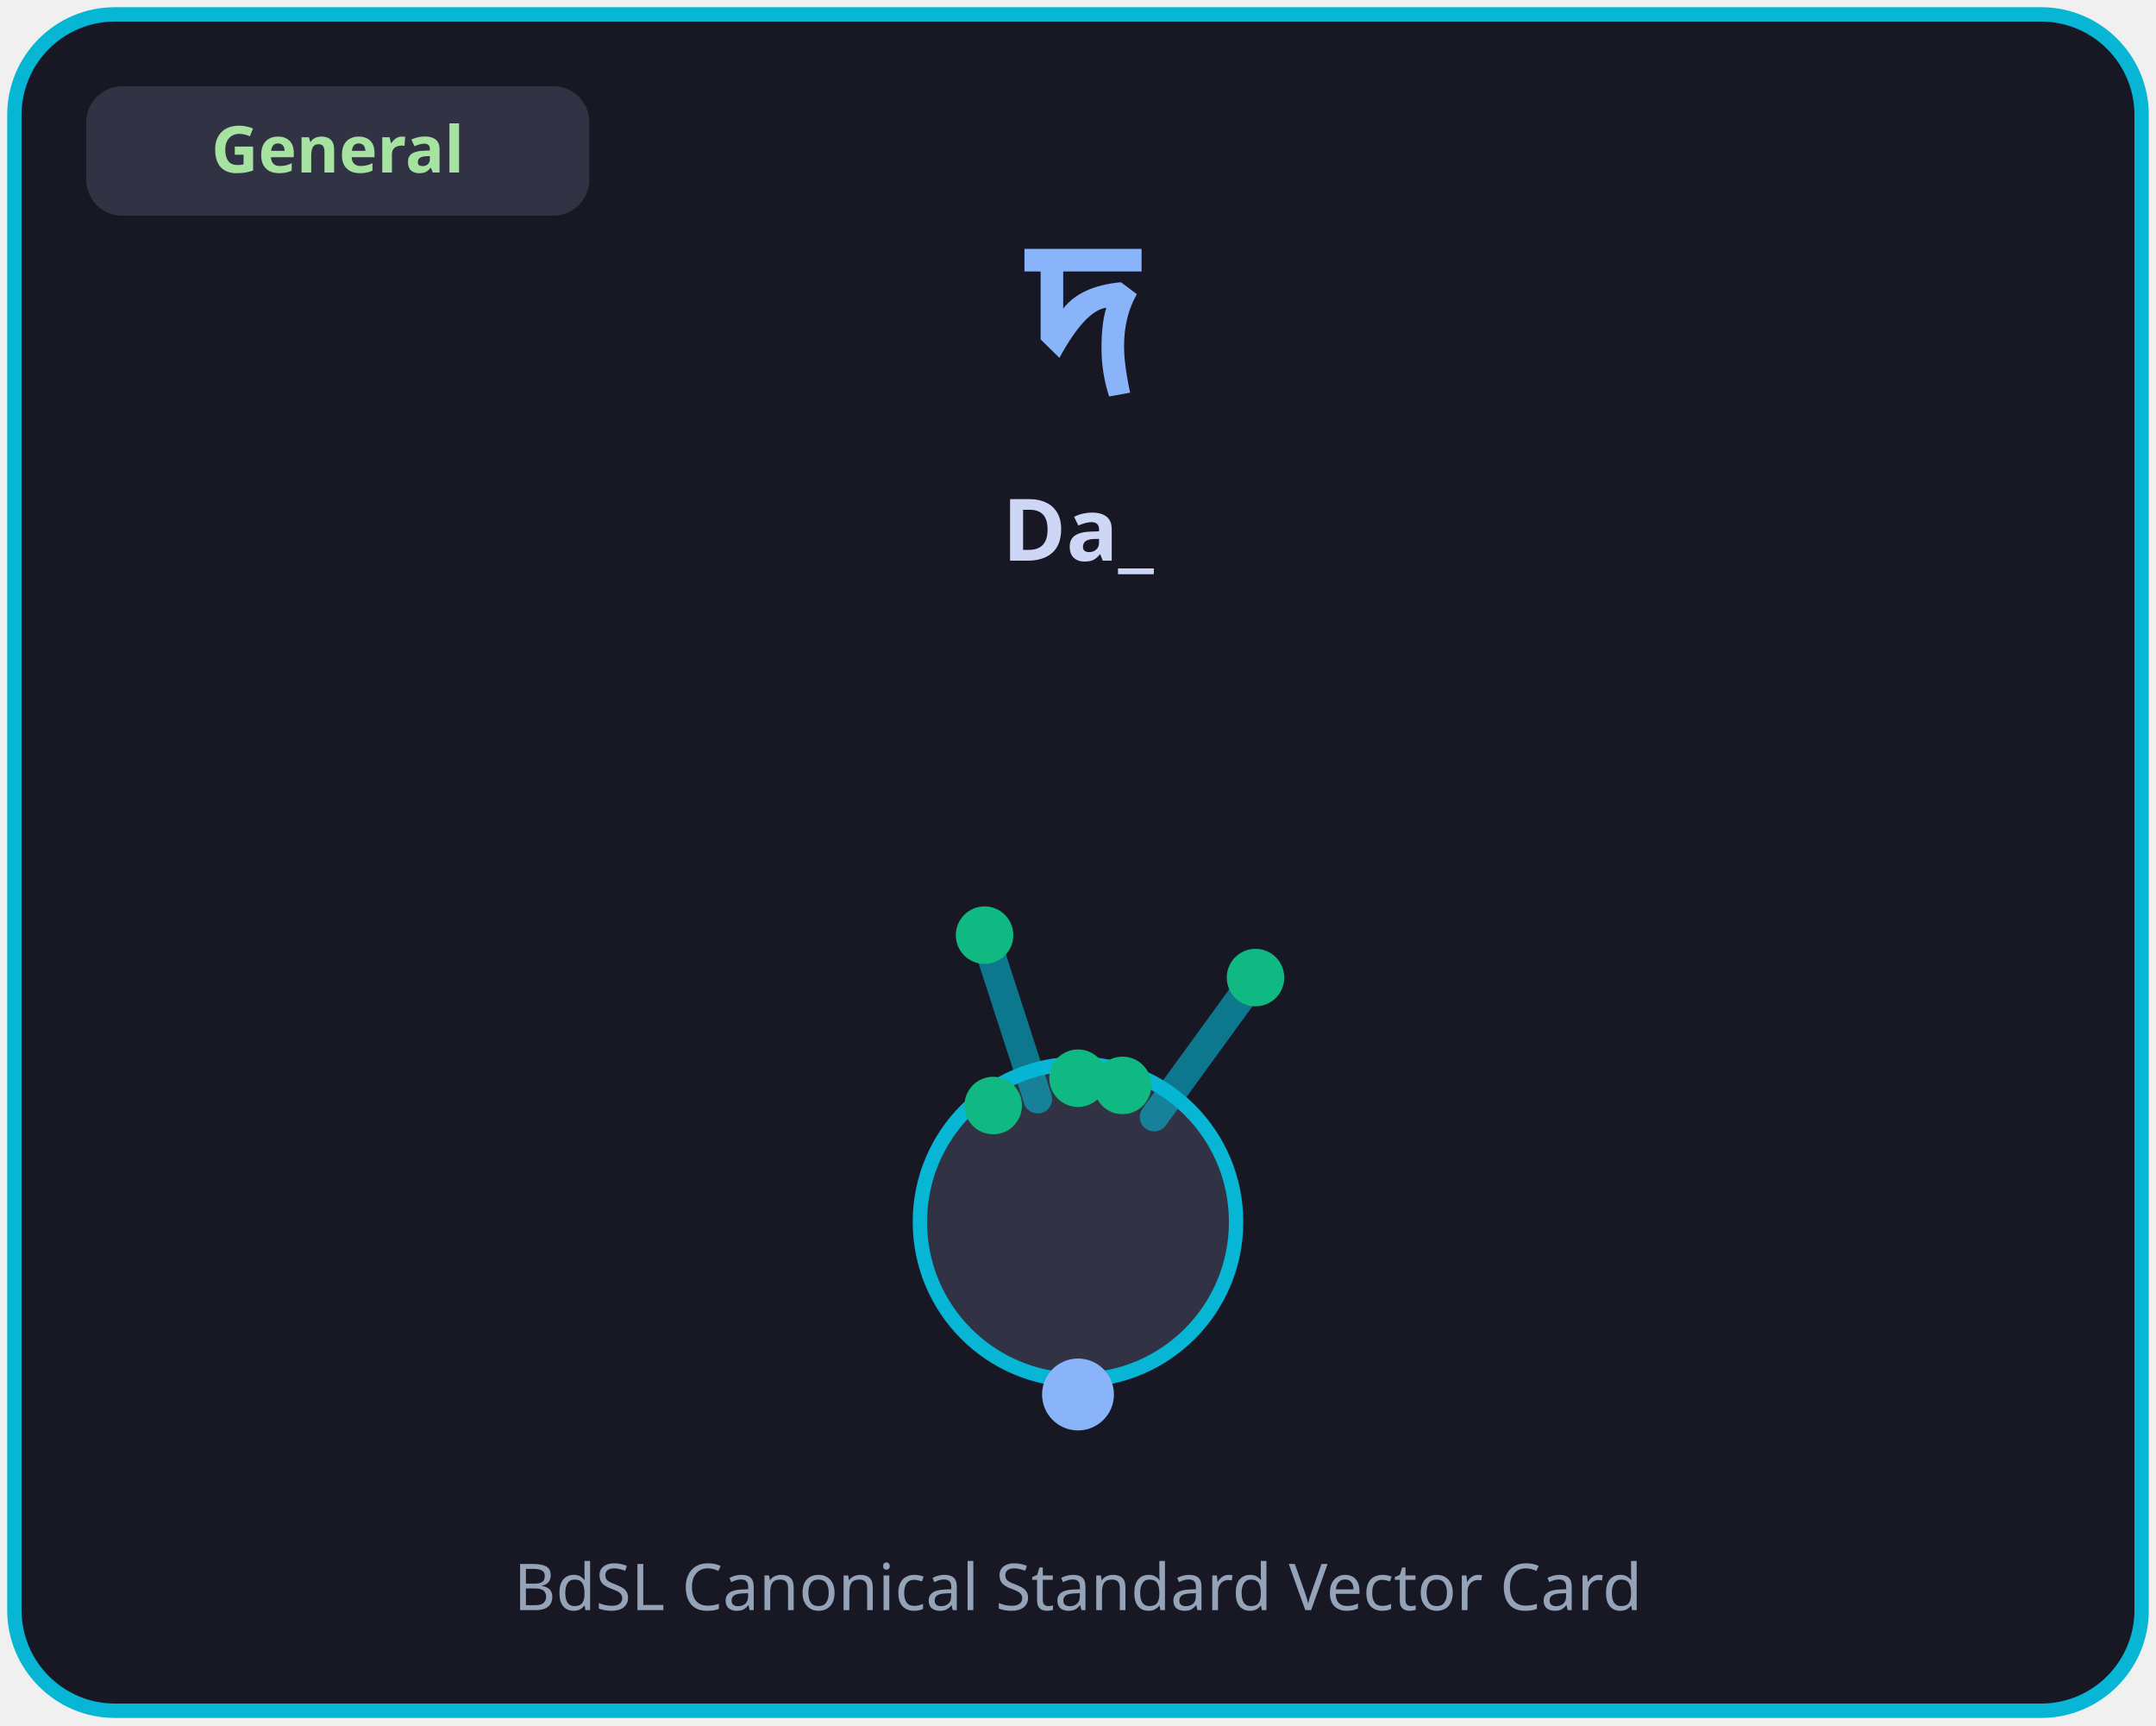
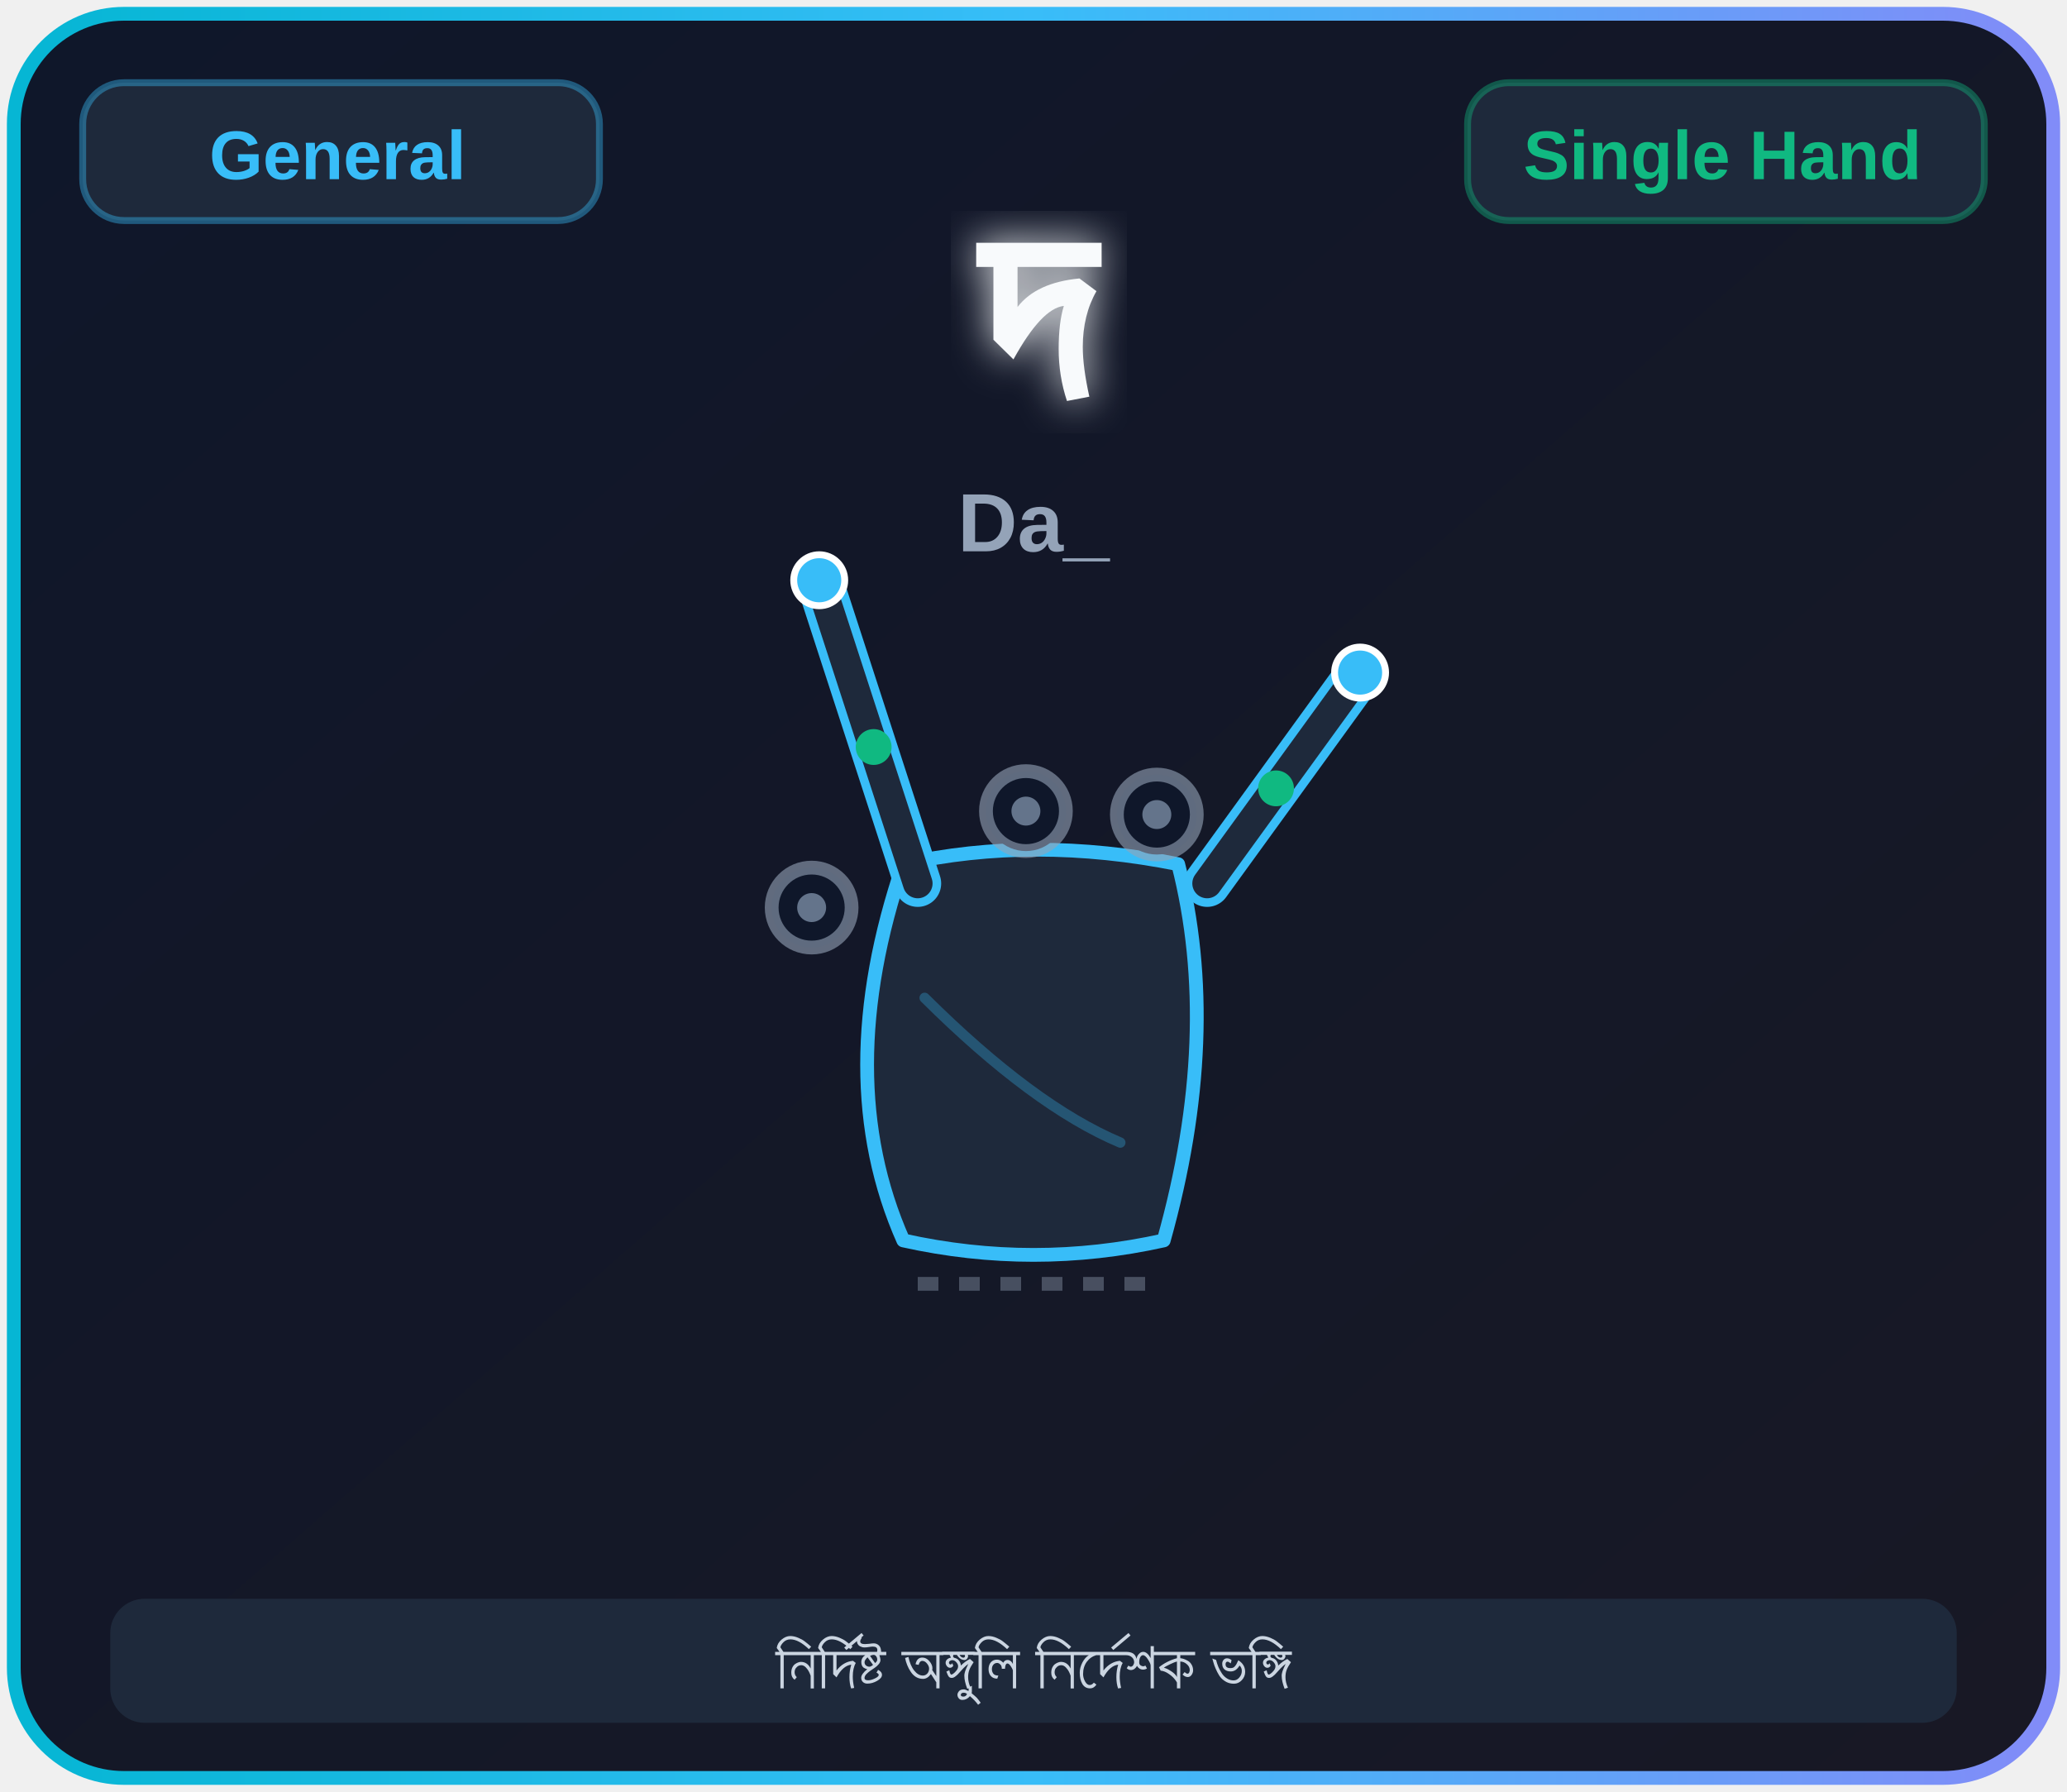
- <svg xmlns="http://www.w3.org/2000/svg" viewBox="0 0 300 240" width="300" height="240">
-   <rect width="296" height="236" x="2" y="2" rx="14" fill="#181825" stroke="#06B6D4" stroke-width="2" />
-   <rect x="12" y="12" width="70" height="18" rx="5" fill="#313244" />
-   <text x="47" y="24" fill="#A6E3A1" font-family="Segoe UI, sans-serif" font-size="9" font-weight="bold" text-anchor="middle">General</text>
-   <text x="150" y="55" fill="#89B4FA" font-family="SolaimanLipi, Arial, sans-serif" font-size="34" font-weight="bold" text-anchor="middle">দ</text>
-   <text x="150" y="78" fill="#CDD6F4" font-family="Segoe UI, sans-serif" font-size="12" font-weight="bold" text-anchor="middle">Da_</text>
-   <g transform="translate(0, 10)">
-     <circle cx="150" cy="160" r="22" fill="#313244" stroke="#06B6D4" stroke-width="2" />
-     <circle cx="150" cy="184" r="5" fill="#89B4FA" />
-     <line x1="139.4" y1="145.4" x2="138.2" y2="143.8" stroke="rgba(6, 182, 212, 0.6)" stroke-width="4" stroke-linecap="round" />
-     <circle cx="138.2" cy="143.8" r="4" fill="#10B981" />
-     <line x1="144.4" y1="142.9" x2="137.0" y2="120.1" stroke="rgba(6, 182, 212, 0.6)" stroke-width="4" stroke-linecap="round" />
-     <circle cx="137.0" cy="120.1" r="4" fill="#10B981" />
-     <line x1="150.0" y1="142.0" x2="150.0" y2="140.0" stroke="rgba(6, 182, 212, 0.6)" stroke-width="4" stroke-linecap="round" />
-     <circle cx="150.0" cy="140.0" r="4" fill="#10B981" />
-     <line x1="155.6" y1="142.9" x2="156.2" y2="141.0" stroke="rgba(6, 182, 212, 0.6)" stroke-width="4" stroke-linecap="round" />
-     <circle cx="156.2" cy="141.0" r="4" fill="#10B981" />
-     <line x1="160.6" y1="145.4" x2="174.7" y2="126.0" stroke="rgba(6, 182, 212, 0.6)" stroke-width="4" stroke-linecap="round" />
-     <circle cx="174.7" cy="126.0" r="4" fill="#10B981" />
+ <svg xmlns="http://www.w3.org/2000/svg" viewBox="0 0 300 260" width="300" height="260">
+   <defs>
+     <linearGradient id="cardBg" x1="0%" y1="0%" x2="100%" y2="100%">
+       <stop offset="0%" stop-color="#0F172A" />
+       <stop offset="100%" stop-color="#181825" />
+     </linearGradient>
+     <linearGradient id="borderGlow" x1="0%" y1="0%" x2="100%" y2="0%">
+       <stop offset="0%" stop-color="#06B6D4" />
+       <stop offset="50%" stop-color="#38BDF8" />
+       <stop offset="100%" stop-color="#818CF8" />
+     </linearGradient>
+     <filter id="glow" x="-20%" y="-20%" width="140%" height="140%">
+       <feGaussianBlur stdDeviation="3" result="blur" />
+       <feComposite in="SourceGraphic" in2="blur" operator="over" />
+     </filter>
+   </defs>
+   <rect width="296" height="256" x="2" y="2" rx="16" fill="url(#cardBg)" stroke="url(#borderGlow)" stroke-width="2" />
+   <rect x="12" y="12" width="75" height="20" rx="6" fill="#1E293B" stroke="rgba(56, 189, 248, 0.4)" stroke-width="1" />
+   <text x="49" y="26" fill="#38BDF8" font-family="'Segoe UI', Arial, sans-serif" font-size="10" font-weight="bold" text-anchor="middle">General</text>
+   <rect x="213" y="12" width="75" height="20" rx="6" fill="#1E293B" stroke="rgba(16, 185, 129, 0.4)" stroke-width="1" />
+   <text x="250" y="26" fill="#10B981" font-family="'Segoe UI', Arial, sans-serif" font-size="10" font-weight="bold" text-anchor="middle">Single Hand</text>
+   <text x="150" y="58" fill="#F8FAFC" font-family="'SolaimanLipi', 'Segoe UI', Arial, sans-serif" font-size="38" font-weight="900" text-anchor="middle" filter="url(#glow)">দ</text>
+   <text x="150" y="80" fill="#94A3B8" font-family="'Segoe UI', Arial, sans-serif" font-size="12" font-weight="600" text-anchor="middle">Da_</text>
+   <g id="hand_anatomy">
+     <path d="M 131.1,180.0 Q 150.0,184.2 168.9,180.0 Q 177.3,150.0 171.0,125.4 Q 150.0,121.2 131.1,125.4 Q 120.6,156.3 131.1,180.0 Z" fill="#1E293B" stroke="#38BDF8" stroke-width="2" stroke-linejoin="round" />
+     <path d="M 134.2,144.8 Q 150.0,160.5 162.6,165.8" fill="none" stroke="rgba(56, 189, 248, 0.3)" stroke-width="1.5" stroke-linecap="round" />
+     <line x1="133.2" y1="186.3" x2="166.8" y2="186.3" stroke="rgba(148, 163, 184, 0.4)" stroke-width="2" stroke-dasharray="3,3" />
+     <circle cx="117.8" cy="131.7" r="5.8" fill="#0F172A" stroke="rgba(148, 163, 184, 0.6)" stroke-width="2" />
+     <circle cx="117.8" cy="131.7" r="2.1" fill="#64748B" />
+     <line x1="133.2" y1="128.2" x2="118.9" y2="84.2" stroke="#38BDF8" stroke-width="6.8" stroke-linecap="round" />
+     <line x1="133.2" y1="128.2" x2="118.9" y2="84.2" stroke="#1E293B" stroke-width="4.3" stroke-linecap="round" />
+     <circle cx="126.8" cy="108.4" r="2.6" fill="#10B981" />
+     <circle cx="118.9" cy="84.2" r="3.7" fill="#38BDF8" stroke="#FFFFFF" stroke-width="1" />
+     <circle cx="148.9" cy="117.7" r="5.8" fill="#0F172A" stroke="rgba(148, 163, 184, 0.6)" stroke-width="2" />
+     <circle cx="148.9" cy="117.7" r="2.1" fill="#64748B" />
+     <circle cx="167.9" cy="118.2" r="5.8" fill="#0F172A" stroke="rgba(148, 163, 184, 0.6)" stroke-width="2" />
+     <circle cx="167.9" cy="118.2" r="2.1" fill="#64748B" />
+     <line x1="175.2" y1="128.2" x2="197.4" y2="97.6" stroke="#38BDF8" stroke-width="6.8" stroke-linecap="round" />
+     <line x1="175.2" y1="128.2" x2="197.4" y2="97.6" stroke="#1E293B" stroke-width="4.3" stroke-linecap="round" />
+     <circle cx="185.2" cy="114.4" r="2.6" fill="#10B981" />
+     <circle cx="197.4" cy="97.6" r="3.7" fill="#38BDF8" stroke="#FFFFFF" stroke-width="1" />
  </g>
-   <text x="150" y="224" fill="#94A3B8" font-family="Segoe UI, sans-serif" font-size="9" text-anchor="middle">BdSL Canonical Standard Vector Card</text>
+   <rect x="16" y="232" width="268" height="18" rx="5" fill="#1E293B" />
+   <text x="150" y="245" fill="#CBD5E1" font-family="'Segoe UI', Arial, sans-serif" font-size="9.5" font-weight="500" text-anchor="middle">নির্দিষ্ট অঙ্গুলি নির্দেশক ভঙ্গি</text>
</svg>
